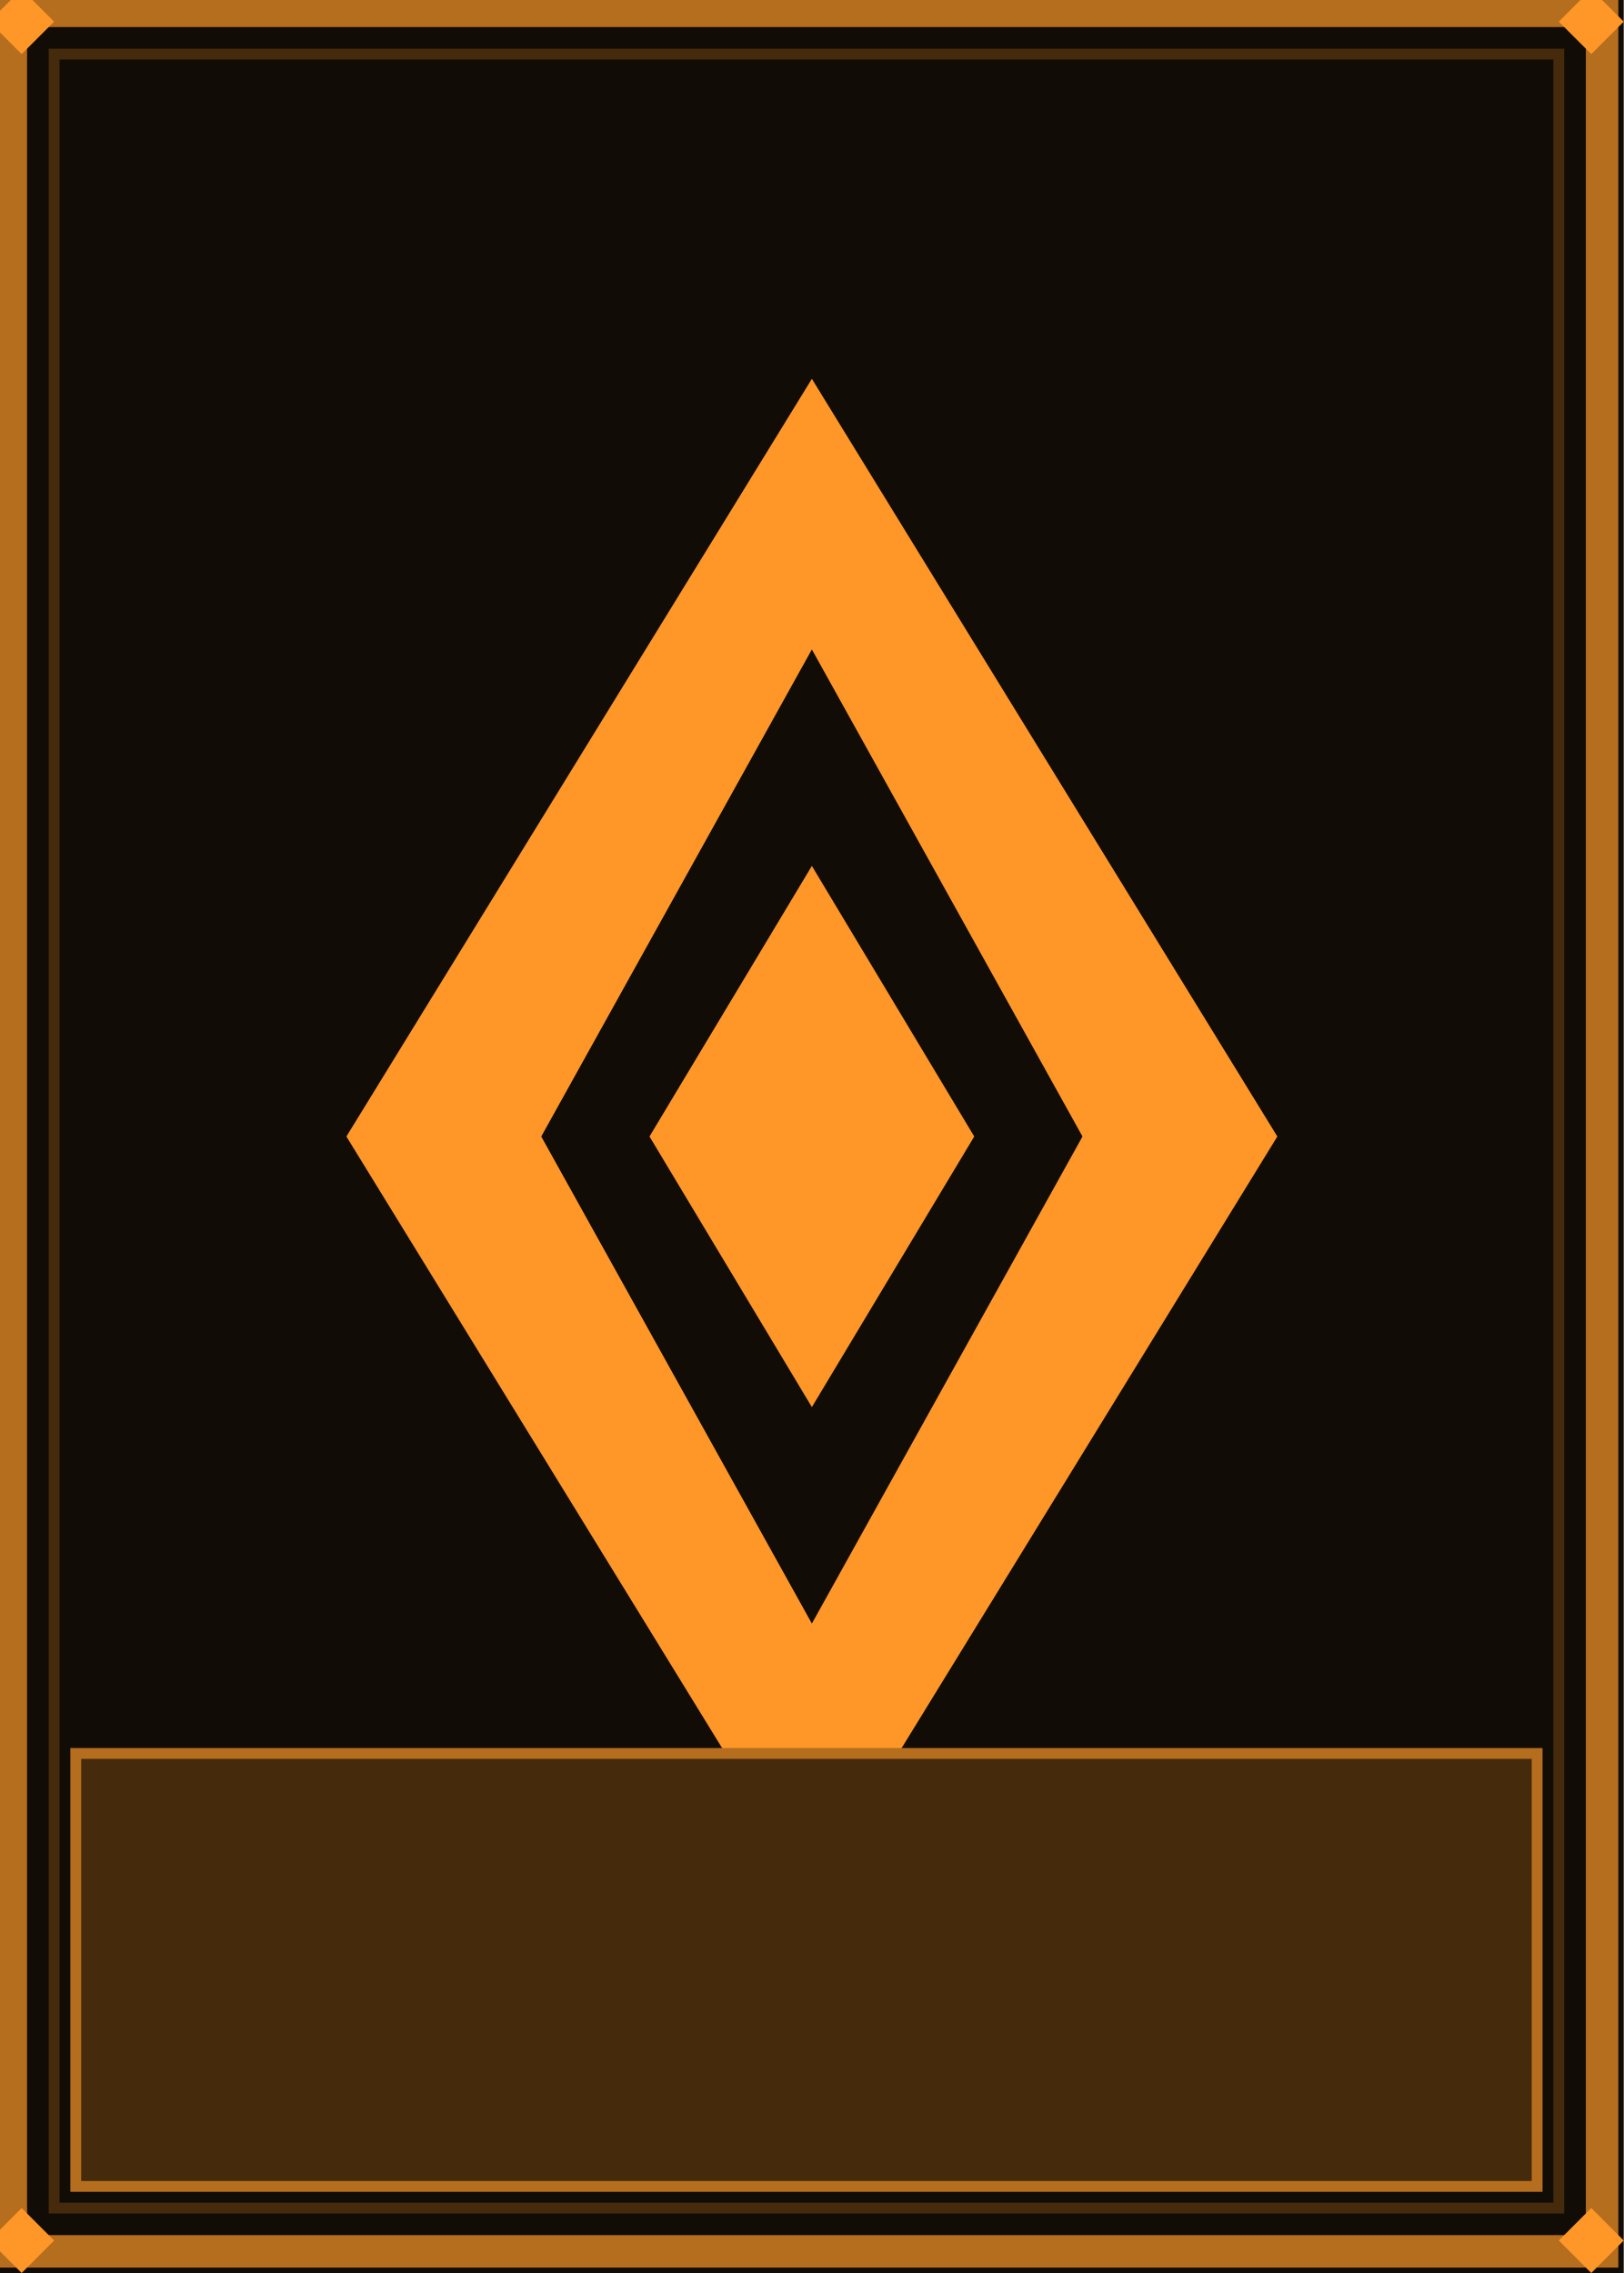
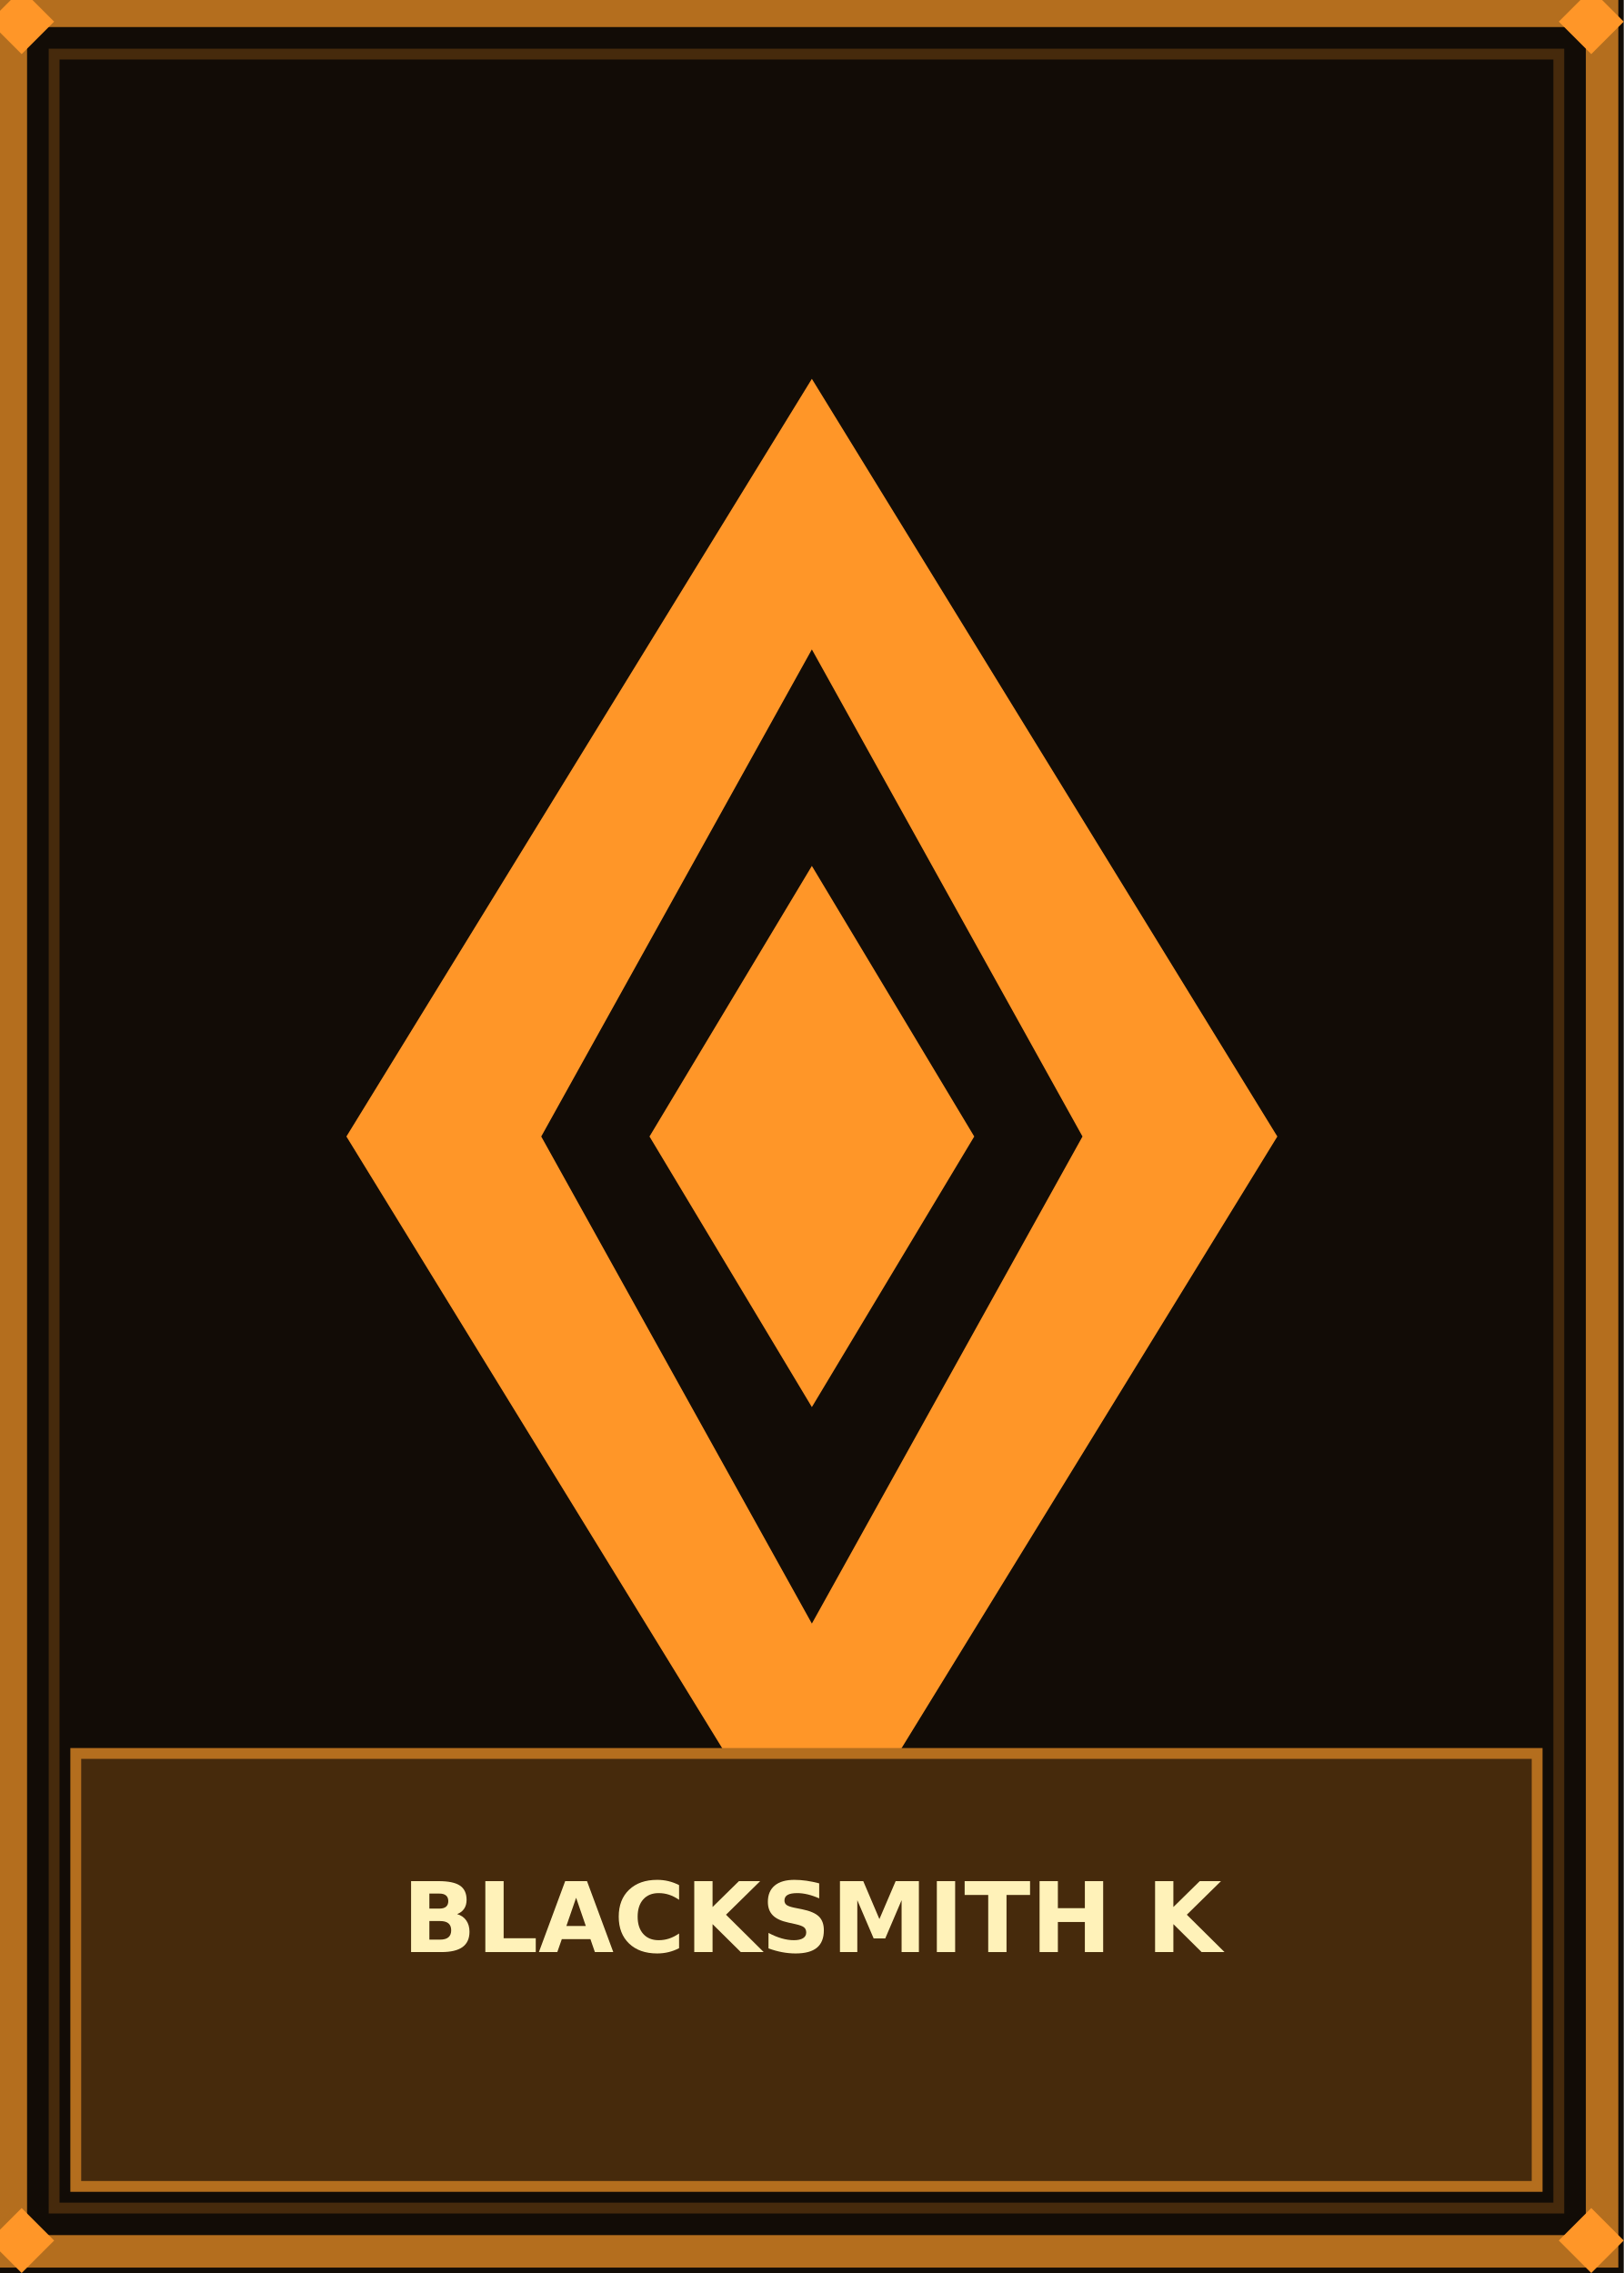
<svg xmlns="http://www.w3.org/2000/svg" width="150" height="210" viewBox="0 0 150 210">
  <rect x="0" y="0" width="150" height="210" fill="rgb(18,12,6)" />
  <rect x="1" y="1" width="147" height="207" fill="none" stroke="rgb(180,110,30)" stroke-width="3" />
  <rect x="5" y="5" width="139" height="199" fill="none" stroke="rgb(70,42,12)" stroke-width="1" />
  <polygon points="2,-1 5,2 2,5 -1,2" fill="rgb(255,150,40)" stroke-linejoin="round" />
  <polygon points="147,-1 150,2 147,5 144,2" fill="rgb(255,150,40)" stroke-linejoin="round" />
  <polygon points="2,204 5,207 2,210 -1,207" fill="rgb(255,150,40)" stroke-linejoin="round" />
  <polygon points="147,204 150,207 147,210 144,207" fill="rgb(255,150,40)" stroke-linejoin="round" />
  <polygon points="75,35 118,105 75,175 32,105" fill="rgb(255,150,40)" />
  <polygon points="75,60 100,105 75,150 50,105" fill="rgb(18,12,6)" />
  <polygon points="75,80 90,105 75,130 60,105" fill="rgb(255,150,40)" />
  <rect x="7" y="162" width="135" height="40" fill="rgb(70,42,12)" />
  <rect x="7" y="162" width="135" height="40" fill="none" stroke="rgb(180,110,30)" stroke-width="1" />
+   <path transform="translate(37.15,180.35) scale(0.00439,-0.00439)" d="M786 915Q877 915 924.0 955.0Q971 995 971 1073Q971 1150 924.0 1190.5Q877 1231 786 1231H573V915ZM799 262Q915 262 973.5 311.0Q1032 360 1032 459Q1032 556 974.0 604.5Q916 653 799 653H573V262ZM1157 799Q1281 763 1349.0 666.0Q1417 569 1417 428Q1417 212 1271.0 106.0Q1125 0 827 0H188V1493H766Q1077 1493 1216.5 1399.0Q1356 1305 1356 1098Q1356 989 1305.0 912.5Q1254 836 1157 799Z" fill="rgb(255,242,185)" />
+   <path transform="translate(44.01,180.35) scale(0.00439,-0.00439)" d="M188 1493H573V291H1249V0H188Z" fill="rgb(255,242,185)" />
+   <path transform="translate(49.74,180.35) scale(0.00439,-0.00439)" d="M1094 272H492L397 0H10L563 1493H1022L1575 0H1188ZM588 549H997L793 1143Z" fill="rgb(255,242,185)" />
+   <path transform="translate(56.71,180.35) scale(0.00439,-0.00439)" d="M1372 82Q1266 27 1151.0 -1.0Q1036 -29 911 -29Q538 -29 320.0 179.5Q102 388 102 745Q102 1103 320.0 1311.5Q538 1520 911 1520Q1036 1520 1151.0 1492.0Q1266 1464 1372 1409V1100Q1265 1173 1161.0 1207.0Q1057 1241 942 1241Q736 1241 618.0 1109.0Q500 977 500 745Q500 514 618.0 382.0Q736 250 942 250Q1057 250 1161.0 284.0Q1265 318 1372 391Z" fill="rgb(255,242,185)" />
+   <path transform="translate(63.31,180.35) scale(0.00439,-0.00439)" d="M188 1493H573V948L1128 1493H1575L856 786L1649 0H1167L573 588V0H188Z" fill="rgb(255,242,185)" />
+   <path transform="translate(70.29,180.35) scale(0.00439,-0.00439)" d="M1227 1446V1130Q1104 1185 987.0 1213.0Q870 1241 766 1241Q628 1241 562.0 1203.0Q496 1165 496 1085Q496 1025 540.5 991.5Q585 958 702 934L866 901Q1115 851 1220.0 749.0Q1325 647 1325 459Q1325 212 1178.5 91.5Q1032 -29 731 -29Q589 -29 446.0 -2.0Q303 25 160 78V403Q303 327 436.5 288.5Q570 250 694 250Q820 250 887.0 292.0Q954 334 954 412Q954 482 908.5 520.0Q863 558 727 588L578 621Q354 669 250.5 774.0Q147 879 147 1057Q147 1280 291.0 1400.0Q435 1520 705 1520Q828 1520 958.0 1501.5Q1088 1483 1227 1446Z" fill="rgb(255,242,185)" />
+   <path transform="translate(76.77,180.35) scale(0.00439,-0.00439)" d="M188 1493H678L1018 694L1360 1493H1849V0H1485V1092L1141 287H897L553 1092V0H188Z" fill="rgb(255,242,185)" />
+   <path transform="translate(85.72,180.35) scale(0.00439,-0.00439)" d="M188 1493H573V0H188Z" fill="rgb(255,242,185)" />
+   <path transform="translate(89.07,180.35) scale(0.00439,-0.00439)" d="M10 1493H1386V1202H891V0H506V1202H10Z" fill="rgb(255,242,185)" />
+   <path transform="translate(95.21,180.35) scale(0.00439,-0.00439)" d="M188 1493H573V924H1141V1493H1526V0H1141V633H573V0H188Z" fill="rgb(255,242,185)" />
+   <path transform="translate(105.88,180.35) scale(0.00439,-0.00439)" d="M188 1493H573V948L1128 1493H1575L856 786L1649 0H1167L573 588V0H188Z" fill="rgb(255,242,185)" />
</svg>
